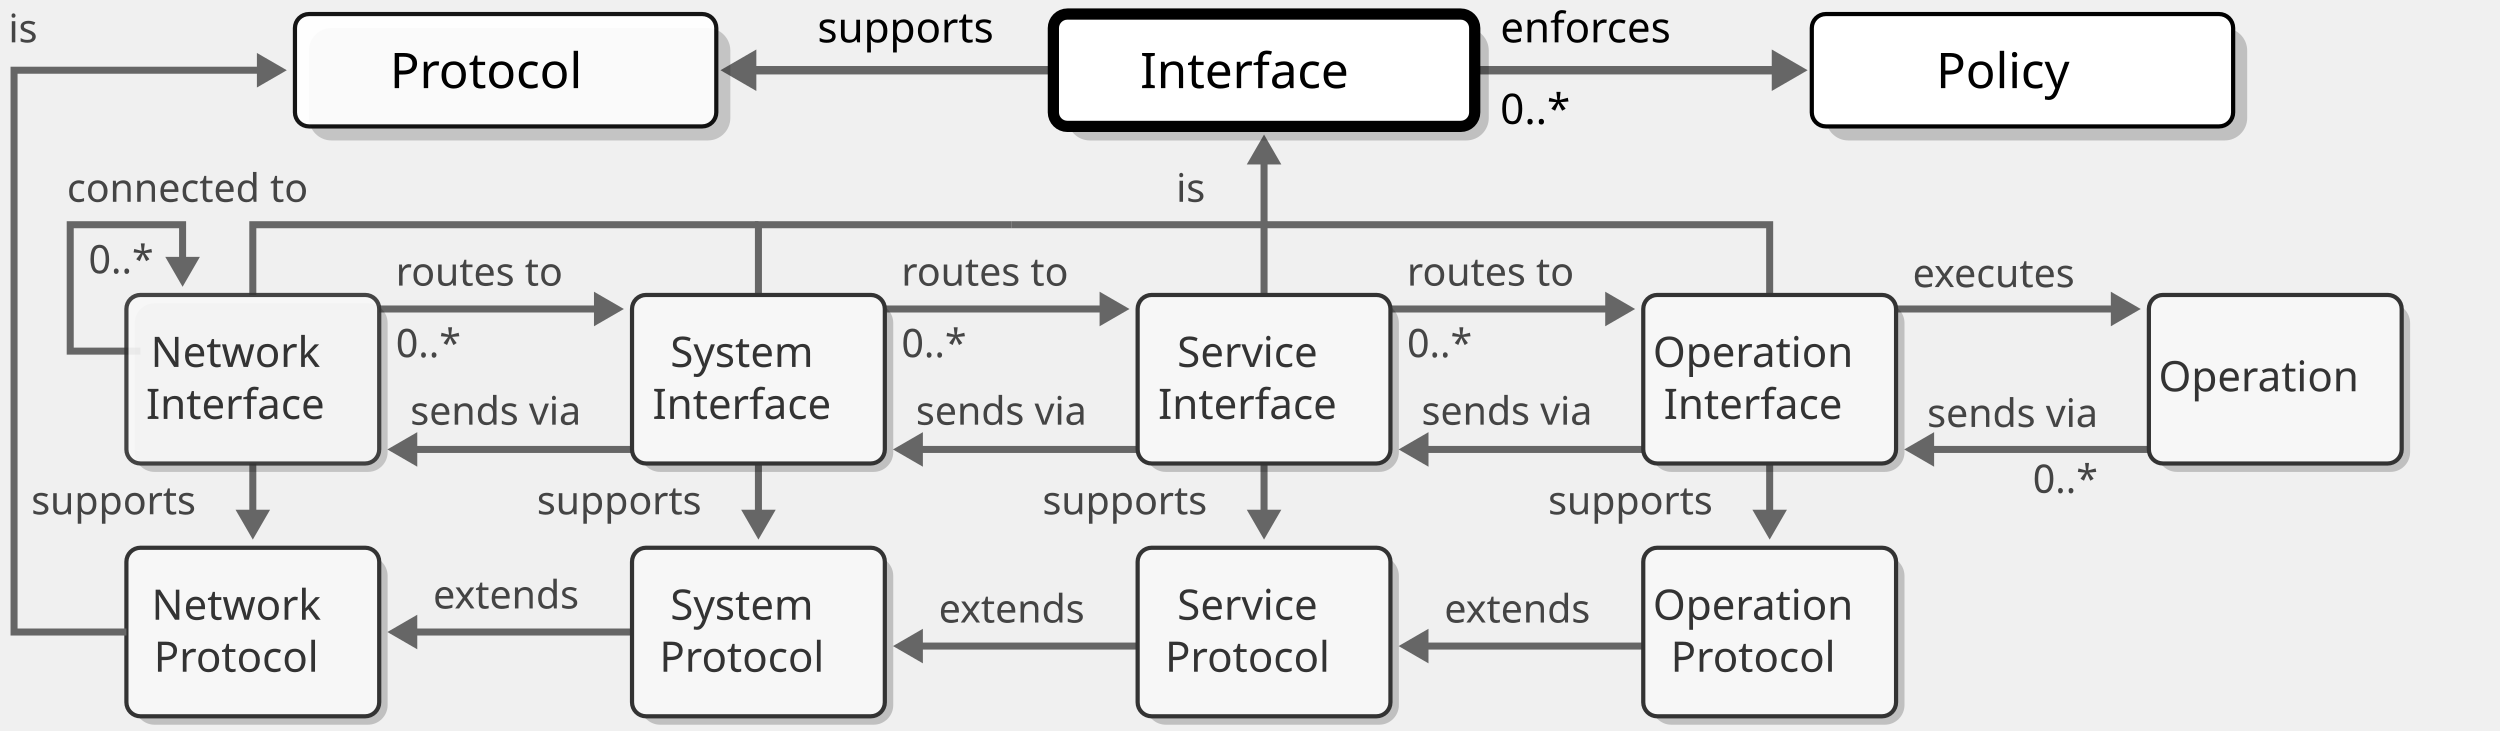
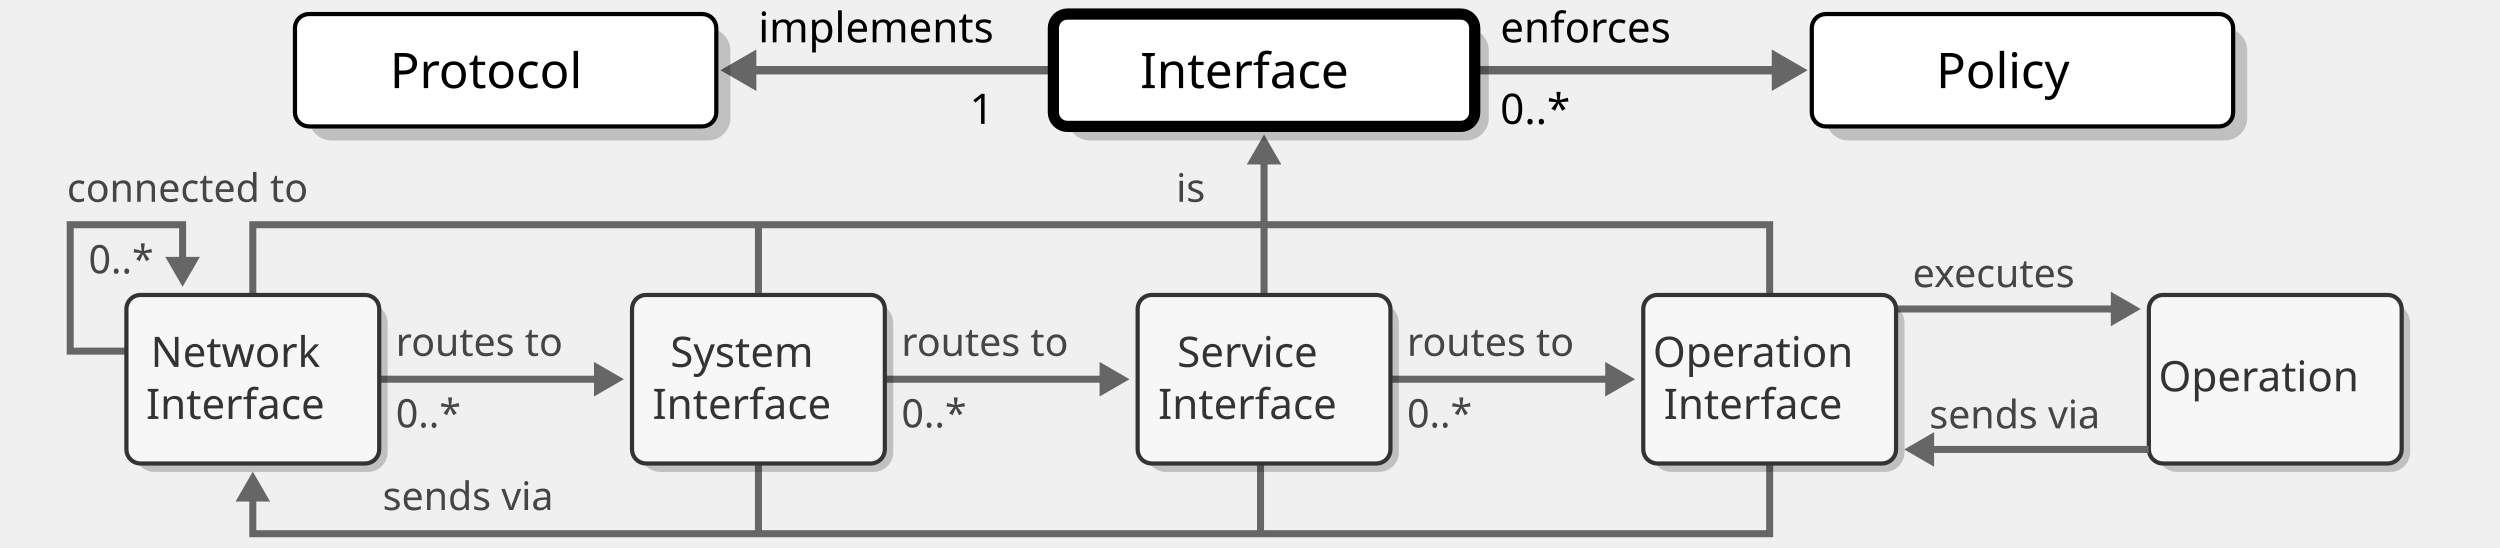
- <svg xmlns="http://www.w3.org/2000/svg" width="178mm" height="52mm" version="1.1" viewBox="0 0 178 52" id="svg162">
+ <svg xmlns="http://www.w3.org/2000/svg" xmlns:xlink="http://www.w3.org/1999/xlink" width="178mm" height="39mm" version="1.1" viewBox="0 0 178 39" id="svg162">
  <defs id="defs5">
    <marker id="a" overflow="visible" orient="auto">
      <path transform="scale(0.4)" d="M 5.77,0 -2.88,5 V -5 Z" fill="context-stroke" fill-rule="evenodd" stroke="context-stroke" stroke-width="1pt" id="path2" />
    </marker>
    <marker id="e" overflow="visible" orient="auto">
      <path transform="scale(0.4)" d="M 5.77,0 -2.88,5 V -5 Z" fill="context-stroke" fill-rule="evenodd" stroke="context-stroke" stroke-width="1pt" id="path824" />
    </marker>
    <marker id="a-2" overflow="visible" orient="auto">
      <path transform="scale(0.4)" d="M 5.77,0 -2.88,5 V -5 Z" fill="context-stroke" fill-rule="evenodd" stroke="context-stroke" stroke-width="1pt" id="path2-3" />
    </marker>
    <marker id="a-3" overflow="visible" orient="auto">
      <path transform="scale(0.4)" d="M 5.77,0 -2.88,5 V -5 Z" fill="context-stroke" fill-rule="evenodd" stroke="context-stroke" stroke-width="1pt" id="path2-2" />
    </marker>
    <marker id="e-0" overflow="visible" orient="auto">
      <path transform="scale(0.4)" d="M 5.77,0 -2.88,5 V -5 Z" fill="context-stroke" fill-rule="evenodd" stroke="context-stroke" stroke-width="1pt" id="path824-9" />
    </marker>
    <marker id="a-7" overflow="visible" orient="auto">
      <path transform="scale(0.4)" d="M 5.77,0 -2.88,5 V -5 Z" fill="context-stroke" fill-rule="evenodd" stroke="context-stroke" stroke-width="1pt" id="path2-5" />
    </marker>
    <marker id="marker25589" overflow="visible" orient="auto">
      <path transform="scale(0.4)" d="M 5.77,0 -2.88,5 V -5 Z" fill="context-stroke" fill-rule="evenodd" stroke="context-stroke" stroke-width="1pt" id="path25587" />
    </marker>
    <marker id="a-0" overflow="visible" orient="auto">
      <path transform="scale(0.4)" d="M 5.77,0 -2.88,5 V -5 Z" fill="context-stroke" fill-rule="evenodd" stroke="context-stroke" stroke-width="1pt" id="path2-8" />
    </marker>
    <marker id="e-0-3" overflow="visible" orient="auto">
      <path transform="scale(0.4)" d="M 5.77,0 -2.88,5 V -5 Z" fill="context-stroke" fill-rule="evenodd" stroke="context-stroke" stroke-width="1pt" id="path824-9-9" />
    </marker>
    <marker id="a-35" overflow="visible" orient="auto">
      <path transform="scale(0.4)" d="M 5.77,0 -2.88,5 V -5 Z" fill="context-stroke" fill-rule="evenodd" stroke="context-stroke" stroke-width="1pt" id="path2-22" />
    </marker>
    <marker id="a-9" overflow="visible" orient="auto">
      <path transform="scale(0.4)" d="M 5.77,0 -2.88,5 V -5 Z" fill="context-stroke" fill-rule="evenodd" stroke="context-stroke" stroke-width="1pt" id="path2-7" />
    </marker>
    <marker id="marker6176" overflow="visible" orient="auto">
      <path transform="scale(0.4)" d="M 5.77,0 -2.88,5 V -5 Z" fill="context-stroke" fill-rule="evenodd" stroke="context-stroke" stroke-width="1pt" id="path6174" />
    </marker>
    <marker id="a-95" overflow="visible" orient="auto">
      <path transform="scale(0.4)" d="M 5.77,0 -2.88,5 V -5 Z" fill="context-stroke" fill-rule="evenodd" stroke="context-stroke" stroke-width="1pt" id="path2-33" />
    </marker>
    <marker id="a-36" overflow="visible" orient="auto">
      <path transform="scale(0.4)" d="M 5.77,0 -2.88,5 V -5 Z" fill="context-stroke" fill-rule="evenodd" stroke="context-stroke" stroke-width="1pt" id="path2-75" />
    </marker>
  </defs>
+   <path d="m 105,5 22,1.3e-6" marker-end="url(#a)" id="use15604" style="fill:none;stroke:#666666;stroke-width:0.6;stroke-miterlimit:4;stroke-dasharray:none" />
+   <path d="M 75,5 53,5" marker-end="url(#a)" id="path12781" style="fill:none;stroke:#666666;stroke-width:0.6;stroke-miterlimit:4;stroke-dasharray:none" />
+   <path d="m 90,21 -10e-7,-10" marker-end="url(#a)" id="path40786" style="fill:none;stroke:#666666;stroke-width:0.5;stroke-miterlimit:4;stroke-dasharray:none" />
+   <path style="fill:none;stroke:#666666;stroke-width:0.5;stroke-linecap:butt;stroke-linejoin:miter;stroke-miterlimit:4;stroke-dasharray:none;stroke-opacity:1" d="M 54,21 V 16" id="path19244" />
+   <path style="fill:none;stroke:#666666;stroke-width:0.5;stroke-linecap:butt;stroke-linejoin:miter;stroke-miterlimit:4;stroke-dasharray:none;stroke-opacity:1" d="M 18,21 V 16 H 90" id="path19359" />
+   <g id="use20561" transform="matrix(-1,0,0,1,157,-1.6e-7)">
+     <path style="fill:none;stroke:#666666;stroke-width:0.5;stroke-linecap:butt;stroke-linejoin:miter;stroke-miterlimit:4;stroke-dasharray:none;stroke-opacity:1" d="m 31,21 v -5 h 36" id="path2762" />
+   </g>
+   <path d="m 126,33 v 5 H 18 v -3" marker-end="url(#a-9)" id="path23427" style="fill:none;stroke:#666666;stroke-width:0.5;stroke-miterlimit:4;stroke-dasharray:none;marker-end:url(#a-9)" />
+   <path style="fill:none;stroke:#666666;stroke-width:0.5;stroke-linecap:butt;stroke-linejoin:miter;stroke-miterlimit:4;stroke-dasharray:none;stroke-opacity:1" d="M 54,38 V 33" id="path23662" />
+   <path style="fill:none;stroke:#666666;stroke-width:0.5;stroke-linecap:butt;stroke-linejoin:miter;stroke-miterlimit:4;stroke-dasharray:none;stroke-opacity:1" d="M 89.75,38 V 33" id="path23748" />
  <path d="m 10,25 h -5 V 16 H 13 v 3" marker-end="url(#a-36)" id="path31579-3" style="fill:none;stroke:#666666;stroke-width:0.5;stroke-miterlimit:4;stroke-dasharray:none;marker-end:url(#a-36)" />
-   <path d="M 153,32 137,32" marker-end="url(#a-9)" id="path38322-3" style="fill:none;stroke:#666666;stroke-width:0.5;stroke-miterlimit:4;stroke-dasharray:none;marker-end:url(#a-9)" />
-   <text x="153.524" y="30.4" style="font-size:2.8px;line-height:1.25;font-family:sans-serif;stroke-width:0.265" xml:space="preserve" id="text38326-9">
-     <tspan x="151.557" y="30.4" stroke-width="0.265" id="tspan38324-0" style="font-size:2.8px;text-align:end;text-anchor:end;fill:#444444;fill-opacity:1">sends via</tspan>
-   </text>
  <path d="M 135,22 151,22" marker-end="url(#a-9)" id="path39140-5" style="fill:none;stroke:#666666;stroke-width:0.5;stroke-miterlimit:4;stroke-dasharray:none;marker-end:url(#a-9)" />
  <text xml:space="preserve" style="font-size:2.8px;line-height:1.25;font-family:sans-serif;stroke-width:0.265" x="136.18" y="20.442" id="text32838-0-3">
    <tspan id="tspan32836-9-2" style="font-size:2.8px;fill:#454545;fill-opacity:1;stroke-width:0.265" x="136.18" y="20.442">executes</tspan>
  </text>
-   <text x="153.524" y="35.087" style="font-size:2.8px;line-height:1.25;font-family:sans-serif;stroke-width:0.265" xml:space="preserve" id="text2628-6">
-     <tspan x="151.557" y="35.087" stroke-width="0.265" id="tspan2626-8" style="font-size:2.8px;text-align:end;text-anchor:end;fill:#444444;fill-opacity:1">0..*</tspan>
+   <path d="m 63,27 16,-3e-6" marker-end="url(#a)" id="path1385" style="fill:none;stroke:#666666;stroke-width:0.5;stroke-miterlimit:4;stroke-dasharray:none" />
+   <text xml:space="preserve" style="font-size:2.8px;line-height:1.25;font-family:sans-serif;stroke-width:0.265" x="64.18" y="30.427" id="text1389">
+     <tspan id="tspan1387" style="font-size:2.8px;fill:#454545;fill-opacity:1;stroke-width:0.265" x="64.18" y="30.427">0..*</tspan>
  </text>
-   <path d="M 81,32 65,32" marker-end="url(#a)" id="path1379" style="fill:none;stroke:#666666;stroke-width:0.5;stroke-miterlimit:4;stroke-dasharray:none" />
-   <text x="81.524" y="30.239" style="font-size:2.8px;line-height:1.25;font-family:sans-serif;stroke-width:0.265" xml:space="preserve" id="text1383">
-     <tspan x="79.557" y="30.239" stroke-width="0.265" id="tspan1381" style="font-size:2.8px;text-align:end;text-anchor:end;fill:#444444;fill-opacity:1">sends via</tspan>
+   <text xml:space="preserve" style="font-size:2.8px;line-height:1.25;font-family:sans-serif;stroke-width:0.265" x="64.18" y="25.335" id="text1393">
+     <tspan id="tspan1391" style="font-size:2.8px;fill:#454545;fill-opacity:1;stroke-width:0.265" x="64.18" y="25.335">routes to</tspan>
  </text>
-   <path d="m 63,22 16,-3e-6" marker-end="url(#a)" id="path1385" style="fill:none;stroke:#666666;stroke-width:0.5;stroke-miterlimit:4;stroke-dasharray:none" />
-   <text xml:space="preserve" style="font-size:2.8px;line-height:1.25;font-family:sans-serif;stroke-width:0.265" x="64.18" y="25.427" id="text1389">
-     <tspan id="tspan1387" style="font-size:2.8px;fill:#454545;fill-opacity:1;stroke-width:0.265" x="64.18" y="25.427">0..*</tspan>
+   <path d="m 27,27 16,-3e-6" marker-end="url(#a)" id="path39140" style="fill:none;stroke:#666666;stroke-width:0.5;stroke-miterlimit:4;stroke-dasharray:none" />
+   <text xml:space="preserve" style="font-size:2.8px;line-height:1.25;font-family:sans-serif;stroke-width:0.265" x="28.18" y="30.427" id="text32838-7">
+     <tspan id="tspan32836-2" style="font-size:2.8px;fill:#454545;fill-opacity:1;stroke-width:0.265" x="28.18" y="30.427">0..*</tspan>
  </text>
-   <text xml:space="preserve" style="font-size:2.8px;line-height:1.25;font-family:sans-serif;stroke-width:0.265" x="64.18" y="20.335" id="text1393">
-     <tspan id="tspan1391" style="font-size:2.8px;fill:#454545;fill-opacity:1;stroke-width:0.265" x="64.18" y="20.335">routes to</tspan>
+   <text xml:space="preserve" style="font-size:2.8px;line-height:1.25;font-family:sans-serif;stroke-width:0.265" x="28.18" y="25.335" id="text32838-0">
+     <tspan id="tspan32836-9" style="font-size:2.8px;fill:#454545;fill-opacity:1;stroke-width:0.265" x="28.18" y="25.335">routes to</tspan>
  </text>
-   <path d="M 117,46 H 100.999" marker-end="url(#a)" id="path1371" style="fill:none;stroke:#666666;stroke-width:0.5;stroke-miterlimit:4;stroke-dasharray:none" />
-   <text x="117.372" y="44.324" style="font-size:2.8px;line-height:1.25;font-family:sans-serif;stroke-width:0.265" xml:space="preserve" id="text1375">
-     <tspan x="115.405" y="44.324" stroke-width="0.265" id="tspan1373" style="font-size:2.8px;text-align:end;text-anchor:end;fill:#444444;fill-opacity:1">extends</tspan>
+   <path d="M 99,27 115,27" marker-end="url(#a)" id="path1403" style="fill:none;stroke:#666666;stroke-width:0.5;stroke-miterlimit:4;stroke-dasharray:none" />
+   <text xml:space="preserve" style="font-size:2.8px;line-height:1.25;font-family:sans-serif;stroke-width:0.265" x="100.179" y="30.427" id="text1407">
+     <tspan id="tspan1405" style="font-size:2.8px;fill:#454545;fill-opacity:1;stroke-width:0.265" x="100.179" y="30.427">0..*</tspan>
  </text>
-   <path d="M 81,46 H 65" marker-end="url(#a)" id="path1363" style="fill:none;stroke:#666666;stroke-width:0.5;stroke-miterlimit:4;stroke-dasharray:none" />
-   <text x="81.373" y="44.324" style="font-size:2.8px;line-height:1.25;font-family:sans-serif;stroke-width:0.265" xml:space="preserve" id="text1367">
-     <tspan x="79.406" y="44.324" stroke-width="0.265" id="tspan1365" style="font-size:2.8px;text-align:end;text-anchor:end;fill:#444444;fill-opacity:1">extends</tspan>
+   <text xml:space="preserve" style="font-size:2.8px;line-height:1.25;font-family:sans-serif;stroke-width:0.265" x="100.179" y="25.335" id="text1411">
+     <tspan id="tspan1409" style="font-size:2.8px;fill:#454545;fill-opacity:1;stroke-width:0.265" x="100.179" y="25.335">routes to</tspan>
  </text>
-   <path d="M 45,45 H 29" marker-end="url(#a)" id="path34350" style="fill:none;stroke:#666666;stroke-width:0.5;stroke-miterlimit:4;stroke-dasharray:none" />
-   <text x="45.372" y="43.324" style="font-size:2.8px;line-height:1.25;font-family:sans-serif;stroke-width:0.265" xml:space="preserve" id="text31583-5">
-     <tspan x="43.405" y="43.324" stroke-width="0.265" id="tspan31581-1" style="font-size:2.8px;text-align:end;text-anchor:end;fill:#444444;fill-opacity:1">extends</tspan>
-   </text>
-   <path d="M 45,32 29,32" marker-end="url(#a)" id="path38322" style="fill:none;stroke:#666666;stroke-width:0.5;stroke-miterlimit:4;stroke-dasharray:none" />
-   <text x="45.524" y="30.239" style="font-size:2.8px;line-height:1.25;font-family:sans-serif;stroke-width:0.265" xml:space="preserve" id="text38326">
-     <tspan x="43.557" y="30.239" stroke-width="0.265" id="tspan38324" style="font-size:2.8px;text-align:end;text-anchor:end;fill:#444444;fill-opacity:1">sends via</tspan>
-   </text>
-   <path d="m 27,22 16,-3e-6" marker-end="url(#a)" id="path39140" style="fill:none;stroke:#666666;stroke-width:0.5;stroke-miterlimit:4;stroke-dasharray:none" />
-   <text xml:space="preserve" style="font-size:2.8px;line-height:1.25;font-family:sans-serif;stroke-width:0.265" x="28.18" y="25.427" id="text32838-7">
-     <tspan id="tspan32836-2" style="font-size:2.8px;fill:#454545;fill-opacity:1;stroke-width:0.265" x="28.18" y="25.427">0..*</tspan>
-   </text>
-   <text xml:space="preserve" style="font-size:2.8px;line-height:1.25;font-family:sans-serif;stroke-width:0.265" x="28.18" y="20.335" id="text32838-0">
-     <tspan id="tspan32836-9" style="font-size:2.8px;fill:#454545;fill-opacity:1;stroke-width:0.265" x="28.18" y="20.335">routes to</tspan>
-   </text>
-   <path d="m 117,32 -16,3e-6" marker-end="url(#a)" id="path1397" style="fill:none;stroke:#666666;stroke-width:0.5;stroke-miterlimit:4;stroke-dasharray:none" />
-   <text x="117.524" y="30.239" style="font-size:2.8px;line-height:1.25;font-family:sans-serif;stroke-width:0.265" xml:space="preserve" id="text1401">
-     <tspan x="115.557" y="30.239" stroke-width="0.265" id="tspan1399" style="font-size:2.8px;text-align:end;text-anchor:end;fill:#444444;fill-opacity:1">sends via</tspan>
-   </text>
-   <path d="M 99,22 115,22" marker-end="url(#a)" id="path1403" style="fill:none;stroke:#666666;stroke-width:0.5;stroke-miterlimit:4;stroke-dasharray:none" />
-   <text xml:space="preserve" style="font-size:2.8px;line-height:1.25;font-family:sans-serif;stroke-width:0.265" x="100.179" y="25.427" id="text1407">
-     <tspan id="tspan1405" style="font-size:2.8px;fill:#454545;fill-opacity:1;stroke-width:0.265" x="100.179" y="25.427">0..*</tspan>
-   </text>
-   <text xml:space="preserve" style="font-size:2.8px;line-height:1.25;font-family:sans-serif;stroke-width:0.265" x="100.179" y="20.335" id="text1411">
-     <tspan id="tspan1409" style="font-size:2.8px;fill:#454545;fill-opacity:1;stroke-width:0.265" x="100.179" y="20.335">routes to</tspan>
-   </text>
-   <path d="m 18,33 v 4" marker-end="url(#a)" id="path31579" style="fill:none;stroke:#666666;stroke-width:0.5;stroke-miterlimit:4;stroke-dasharray:none" />
-   <text x="18.096" y="36.618" style="font-size:2.8px;line-height:1.25;font-family:sans-serif;stroke-width:0.265" xml:space="preserve" id="text31583">
-     <tspan x="16.129" y="36.618" stroke-width="0.265" id="tspan31581" style="font-size:2.8px;text-align:end;text-anchor:end;fill:#444444;fill-opacity:1">supports</tspan>
-   </text>
-   <path d="m 54,33 v 4" marker-end="url(#a)" id="path1766" style="fill:none;stroke:#666666;stroke-width:0.5;stroke-miterlimit:4;stroke-dasharray:none" />
-   <text x="54.096" y="36.618" style="font-size:2.8px;line-height:1.25;font-family:sans-serif;stroke-width:0.265" xml:space="preserve" id="text1770">
-     <tspan x="52.129" y="36.618" stroke-width="0.265" id="tspan1768" style="font-size:2.8px;text-align:end;text-anchor:end;fill:#444444;fill-opacity:1">supports</tspan>
-   </text>
-   <path d="m 90,33 v 4" marker-end="url(#a)" id="path1758" style="fill:none;stroke:#666666;stroke-width:0.5;stroke-miterlimit:4;stroke-dasharray:none" />
-   <text x="90.096" y="36.618" style="font-size:2.8px;line-height:1.25;font-family:sans-serif;stroke-width:0.265" xml:space="preserve" id="text1762">
-     <tspan x="88.129" y="36.618" stroke-width="0.265" id="tspan1760" style="font-size:2.8px;text-align:end;text-anchor:end;fill:#444444;fill-opacity:1">supports</tspan>
-   </text>
-   <path d="m 126,33 v 4" marker-end="url(#a)" id="path1750" style="fill:none;stroke:#666666;stroke-width:0.5;stroke-miterlimit:4;stroke-dasharray:none" />
-   <text x="126.096" y="36.618" style="font-size:2.8px;line-height:1.25;font-family:sans-serif;stroke-width:0.265" xml:space="preserve" id="text1754">
-     <tspan x="124.129" y="36.618" stroke-width="0.265" id="tspan1752" style="font-size:2.8px;text-align:end;text-anchor:end;fill:#444444;fill-opacity:1">supports</tspan>
-   </text>
-   <path d="m 90,16 v -5" marker-end="url(#a)" id="path40786" style="fill:none;stroke:#666666;stroke-width:0.5;stroke-miterlimit:4;stroke-dasharray:none" />
-   <path style="fill:none;stroke:#666666;stroke-width:0.5;stroke-linecap:butt;stroke-linejoin:miter;stroke-miterlimit:4;stroke-dasharray:none;stroke-opacity:1" d="M 54,21 V 16 H 72" id="path19244" />
-   <path style="fill:none;stroke:#666666;stroke-width:0.5;stroke-linecap:butt;stroke-linejoin:miter;stroke-miterlimit:4;stroke-dasharray:none;stroke-opacity:1" d="M 18,21 V 16 H 54" id="path19359" />
-   <g id="use20561" transform="matrix(-1,0,0,1,157,-1.6e-7)">
-     <path style="fill:none;stroke:#666666;stroke-width:0.5;stroke-linecap:butt;stroke-linejoin:miter;stroke-miterlimit:4;stroke-dasharray:none;stroke-opacity:1" d="M 67,21 V 16 H 85" id="path2760" />
-     <path style="fill:none;stroke:#666666;stroke-width:0.5;stroke-linecap:butt;stroke-linejoin:miter;stroke-miterlimit:4;stroke-dasharray:none;stroke-opacity:1" d="m 31,21 v -5 h 36" id="path2762" />
-   </g>
-   <path d="m 105,5 22,1.3e-6" marker-end="url(#a)" id="use15604" style="fill:none;stroke:#666666;stroke-width:0.6;stroke-miterlimit:4;stroke-dasharray:none" />
+   <use x="0" y="0" xlink:href="#g2626" id="use4530" transform="translate(36)" />
  <text x="89.962" y="14.37" style="font-size:2.8px;line-height:1.25;font-family:sans-serif;stroke-width:0.265" xml:space="preserve" id="text1420">
    <tspan x="87.994" y="14.37" stroke-width="0.265" id="tspan1418" style="font-size:2.8px;text-align:end;text-anchor:end;fill:#444444;fill-opacity:1">is</tspan>
  </text>
-   <path d="M 75,5 53,5" marker-end="url(#a)" id="path12781" style="fill:none;stroke:#666666;stroke-width:0.6;stroke-miterlimit:4;stroke-dasharray:none" />
  <text xml:space="preserve" style="font-size:3px;line-height:1.25;font-family:sans-serif;stroke-width:0.265" x="106.819" y="8.819" id="text12795">
    <tspan id="tspan12793" style="stroke-width:0.265" x="106.819" y="8.819">0..*</tspan>
  </text>
-   <g id="use9235" transform="translate(-70,20)">
-     <rect id="rect2754" x="115.6" y="1.6" width="18" height="12" rx="1.4" fill="none" opacity="0.913" stroke="#000000" stroke-linejoin="round" stroke-width="0.333" style="opacity:1;fill:#000000;fill-opacity:0.2;stroke:none;stroke-width:0.3;stroke-miterlimit:4;stroke-dasharray:none;stroke-opacity:1" />
-     <rect id="rect2756" x="115" y="1" width="18" height="12" rx="1" fill="none" opacity="0.913" stroke="#000000" stroke-linejoin="round" stroke-width="0.333" style="opacity:1;fill:#f7f7f7;fill-opacity:1;stroke:#333333;stroke-width:0.3;stroke-miterlimit:4;stroke-dasharray:none;stroke-opacity:1" />
-   </g>
-   <rect id="rect8967" x="9.6" y="21.6" width="18" height="12" rx="1.4" fill="none" opacity="0.913" stroke="#000000" stroke-linejoin="round" stroke-width="0.333" style="fill:#000000;fill-opacity:0.2;stroke:none;stroke-width:0.3;stroke-miterlimit:4;stroke-dasharray:none;stroke-opacity:1" />
-   <rect id="rect8969" x="9" y="21" width="18" height="12" rx="1" fill="none" opacity="0.913" stroke="#000000" stroke-linejoin="round" stroke-width="0.333" style="fill:#f7f7f7;fill-opacity:1;stroke:#333333;stroke-width:0.3;stroke-miterlimit:4;stroke-dasharray:none;stroke-opacity:1" />
  <rect id="rect32088" x="76" y="2" width="30" height="8" rx="1.6" fill="none" opacity="0.913" stroke="#000000" stroke-linejoin="round" stroke-width="0.333" style="opacity:1;fill:#000000;fill-opacity:0.2;stroke:none;stroke-width:0.8;stroke-miterlimit:4;stroke-dasharray:none" />
  <rect id="rect45004" x="75" y="1" width="30" height="8" rx="1" fill="none" opacity="0.913" stroke="#000000" stroke-linejoin="round" stroke-width="0.333" style="opacity:1;fill:#ffffff;fill-opacity:1;stroke-width:0.8;stroke-miterlimit:4;stroke-dasharray:none" />
-   <rect id="rect12189" x="22" y="2" width="30" height="8" rx="1.6" fill="none" opacity="0.913" stroke="#000000" stroke-linejoin="round" stroke-width="0.333" style="fill:#000000;fill-opacity:0.2;stroke:none;stroke-width:0.8;stroke-miterlimit:4;stroke-dasharray:none" />
-   <rect id="rect12191" x="21" y="1" width="30" height="8" rx="1" fill="none" opacity="0.913" stroke="#000000" stroke-linejoin="round" stroke-width="0.333" style="fill:#ffffff;fill-opacity:1;stroke-width:0.3;stroke-miterlimit:4;stroke-dasharray:none" />
+   <g id="g6534">
+     <rect id="rect12189" x="22" y="2" width="30" height="8" rx="1.6" fill="none" opacity="0.913" stroke="#000000" stroke-linejoin="round" stroke-width="0.333" style="opacity:1;fill:#000000;fill-opacity:0.2;stroke:none;stroke-width:0.8;stroke-miterlimit:4;stroke-dasharray:none" />
+     <rect id="rect12191" x="21" y="1" width="30" height="8" rx="1" fill="none" opacity="0.913" stroke="#000000" stroke-linejoin="round" stroke-width="0.333" style="opacity:1;fill:#ffffff;fill-opacity:1;stroke-width:0.3;stroke-miterlimit:4;stroke-dasharray:none" />
+   </g>
  <text x="89.968" y="6.272" font-size="3.5px" style="line-height:1.25;font-family:sans-serif;stroke-width:0.265" xml:space="preserve" id="text44012">
    <tspan x="89.968" y="6.272" font-size="3.5px" stroke-width="0.265" text-align="center" text-anchor="middle" id="tspan44010">Interface</tspan>
  </text>
+   <use x="0" y="0" xlink:href="#g2626" id="use4790" transform="translate(72)" />
  <text x="53.989" y="26.124" font-size="3.5px" style="font-size:3px;line-height:1.25;font-family:sans-serif;stroke-width:0.265" xml:space="preserve" id="text4891">
    <tspan x="53.989" y="26.124" font-size="3.5px" stroke-width="0.265" text-align="center" text-anchor="middle" id="tspan4889" style="font-size:3px;fill:#333333;fill-opacity:1">System</tspan>
  </text>
+   <g id="g2626">
+     <rect id="rect8967" x="9.6" y="21.6" width="18" height="12" rx="1.4" fill="none" opacity="0.913" stroke="#000000" stroke-linejoin="round" stroke-width="0.333" style="opacity:1;fill:#000000;fill-opacity:0.2;stroke:none;stroke-width:0.3;stroke-miterlimit:4;stroke-dasharray:none;stroke-opacity:1" />
+     <rect id="rect8969" x="9" y="21" width="18" height="12" rx="1" fill="none" opacity="0.913" stroke="#000000" stroke-linejoin="round" stroke-width="0.333" style="opacity:1;fill:#f7f7f7;fill-opacity:1;stroke:#333333;stroke-width:0.3;stroke-miterlimit:4;stroke-dasharray:none;stroke-opacity:1" />
+   </g>
  <text x="17.927" y="26.124" font-size="3.5px" style="font-size:3px;line-height:1.25;font-family:sans-serif;stroke-width:0.265" xml:space="preserve" id="text33582">
    <tspan x="17.927" y="26.124" font-size="3.5px" stroke-width="0.265" text-align="center" text-anchor="middle" id="tspan33580" style="font-size:3px;fill:#333333;fill-opacity:1">Network</tspan>
  </text>
-   <g id="use13531" transform="translate(101)">
-     <rect id="rect2748" x="29" y="2" width="30" height="8" rx="1.6" fill="none" opacity="0.913" stroke="#000000" stroke-linejoin="round" stroke-width="0.333" style="opacity:1;fill:#000000;fill-opacity:0.2;stroke:none;stroke-width:0.8;stroke-miterlimit:4;stroke-dasharray:none" />
-     <rect id="rect2750" x="28" y="1" width="30" height="8" rx="1" fill="none" opacity="0.913" stroke="#000000" stroke-linejoin="round" stroke-width="0.333" style="opacity:1;fill:#ffffff;fill-opacity:1;stroke-width:0.3;stroke-miterlimit:4;stroke-dasharray:none" />
-   </g>
  <text x="35.968" y="6.272" font-size="3.5px" style="line-height:1.25;font-family:sans-serif;stroke-width:0.265" xml:space="preserve" id="text12195">
    <tspan x="35.968" y="6.272" font-size="3.5px" stroke-width="0.265" text-align="center" text-anchor="middle" id="tspan12193">Protocol</tspan>
  </text>
+   <use x="0" y="0" xlink:href="#g6534" id="use6704" transform="translate(108)" />
  <text x="143.968" y="6.272" font-size="3.5px" style="line-height:1.25;font-family:sans-serif;stroke-width:0.265" xml:space="preserve" id="text13535">
    <tspan x="143.968" y="6.272" font-size="3.5px" stroke-width="0.265" text-align="center" text-anchor="middle" id="tspan13533">Policy</tspan>
  </text>
  <text xml:space="preserve" style="font-size:3px;line-height:1.25;font-family:sans-serif;stroke-width:0.265" x="106.819" y="3.014" id="text14483">
    <tspan id="tspan14481" style="stroke-width:0.265" x="106.819" y="3.014">enforces</tspan>
  </text>
  <text xml:space="preserve" style="font-size:3px;line-height:1.25;font-family:sans-serif;stroke-width:0.265" x="73.097" y="3.014" id="text15612">
-     <tspan id="tspan15610" style="text-align:end;text-anchor:end;stroke-width:0.265" x="73.097" y="3.014">supports</tspan>
+     <tspan id="tspan15610" style="text-align:end;text-anchor:end;stroke-width:0.265" x="73.097" y="3.014">implements</tspan>
  </text>
-   <g id="use19036" transform="translate(-34,20)">
-     <rect id="rect2742" x="115.6" y="1.6" width="18" height="12" rx="1.4" fill="none" opacity="0.913" stroke="#000000" stroke-linejoin="round" stroke-width="0.333" style="opacity:1;fill:#000000;fill-opacity:0.2;stroke:none;stroke-width:0.3;stroke-miterlimit:4;stroke-dasharray:none;stroke-opacity:1" />
-     <rect id="rect2744" x="115" y="1" width="18" height="12" rx="1" fill="none" opacity="0.913" stroke="#000000" stroke-linejoin="round" stroke-width="0.333" style="opacity:1;fill:#f7f7f7;fill-opacity:1;stroke:#333333;stroke-width:0.3;stroke-miterlimit:4;stroke-dasharray:none;stroke-opacity:1" />
-   </g>
  <text x="89.989" y="26.124" font-size="3.5px" style="font-size:3px;line-height:1.25;font-family:sans-serif;stroke-width:0.265" xml:space="preserve" id="text19040">
    <tspan x="89.989" y="26.124" font-size="3.5px" stroke-width="0.265" text-align="center" text-anchor="middle" id="tspan19038" style="font-size:3px;fill:#333333;fill-opacity:1">Service</tspan>
  </text>
-   <g id="use19042" transform="translate(2,20)">
-     <rect id="rect2736" x="115.6" y="1.6" width="18" height="12" rx="1.4" fill="none" opacity="0.913" stroke="#000000" stroke-linejoin="round" stroke-width="0.333" style="opacity:1;fill:#000000;fill-opacity:0.2;stroke:none;stroke-width:0.3;stroke-miterlimit:4;stroke-dasharray:none;stroke-opacity:1" />
-     <rect id="rect2738" x="115" y="1" width="18" height="12" rx="1" fill="none" opacity="0.913" stroke="#000000" stroke-linejoin="round" stroke-width="0.333" style="opacity:1;fill:#f7f7f7;fill-opacity:1;stroke:#333333;stroke-width:0.3;stroke-miterlimit:4;stroke-dasharray:none;stroke-opacity:1" />
-   </g>
+   <use x="0" y="0" xlink:href="#g2626" id="use4878" transform="translate(108)" />
  <text x="125.989" y="26.124" font-size="3.5px" style="font-size:3px;line-height:1.25;font-family:sans-serif;stroke-width:0.265" xml:space="preserve" id="text19046">
    <tspan x="125.989" y="26.124" font-size="3.5px" stroke-width="0.265" text-align="center" text-anchor="middle" id="tspan19044" style="font-size:3px;fill:#333333;fill-opacity:1">Operation</tspan>
  </text>
  <text x="17.927" y="29.828" font-size="3.5px" style="font-size:3px;line-height:1.25;font-family:sans-serif;stroke-width:0.265" xml:space="preserve" id="text23595">
    <tspan x="17.927" y="29.828" font-size="3.5px" stroke-width="0.265" text-align="center" text-anchor="middle" id="tspan23593" style="font-size:3px;fill:#333333;fill-opacity:1">Interface</tspan>
  </text>
+   <use x="0" y="0" xlink:href="#g2626" id="use4966" transform="translate(144)" />
  <text x="53.989" y="29.828" font-size="3.5px" style="font-size:3px;line-height:1.25;font-family:sans-serif;stroke-width:0.265" xml:space="preserve" id="text24913">
    <tspan x="53.989" y="29.828" font-size="3.5px" stroke-width="0.265" text-align="center" text-anchor="middle" id="tspan24911" style="font-size:3px;fill:#333333;fill-opacity:1">Interface</tspan>
  </text>
  <text x="89.989" y="29.828" font-size="3.5px" style="font-size:3px;line-height:1.25;font-family:sans-serif;stroke-width:0.265" xml:space="preserve" id="text24917">
    <tspan x="89.989" y="29.828" font-size="3.5px" stroke-width="0.265" text-align="center" text-anchor="middle" id="tspan24915" style="font-size:3px;fill:#333333;fill-opacity:1">Interface</tspan>
  </text>
  <text x="125.989" y="29.828" font-size="3.5px" style="font-size:3px;line-height:1.25;font-family:sans-serif;stroke-width:0.265" xml:space="preserve" id="text24921">
    <tspan x="125.989" y="29.828" font-size="3.5px" stroke-width="0.265" text-align="center" text-anchor="middle" id="tspan24919" style="font-size:3px;fill:#333333;fill-opacity:1">Interface</tspan>
  </text>
-   <g id="use28809" transform="translate(-70.00011,38)">
-     <rect id="rect2730" x="115.6" y="1.6" width="18" height="12" rx="1.4" fill="none" opacity="0.913" stroke="#000000" stroke-linejoin="round" stroke-width="0.333" style="opacity:1;fill:#000000;fill-opacity:0.2;stroke:none;stroke-width:0.3;stroke-miterlimit:4;stroke-dasharray:none;stroke-opacity:1" />
-     <rect id="rect2732" x="115" y="1" width="18" height="12" rx="1" fill="none" opacity="0.913" stroke="#000000" stroke-linejoin="round" stroke-width="0.333" style="opacity:1;fill:#f7f7f7;fill-opacity:1;stroke:#333333;stroke-width:0.3;stroke-miterlimit:4;stroke-dasharray:none;stroke-opacity:1" />
-   </g>
-   <text x="53.989" y="44.124" font-size="3.5px" style="font-size:3px;line-height:1.25;font-family:sans-serif;stroke-width:0.265" xml:space="preserve" id="text28813">
-     <tspan x="53.989" y="44.124" font-size="3.5px" stroke-width="0.265" text-align="center" text-anchor="middle" id="tspan28811" style="font-size:3px;fill:#333333;fill-opacity:1">System</tspan>
-   </text>
-   <g id="use28815" transform="translate(-34.00011,38)">
-     <rect id="rect2724" x="115.6" y="1.6" width="18" height="12" rx="1.4" fill="none" opacity="0.913" stroke="#000000" stroke-linejoin="round" stroke-width="0.333" style="opacity:1;fill:#000000;fill-opacity:0.2;stroke:none;stroke-width:0.3;stroke-miterlimit:4;stroke-dasharray:none;stroke-opacity:1" />
-     <rect id="rect2726" x="115" y="1" width="18" height="12" rx="1" fill="none" opacity="0.913" stroke="#000000" stroke-linejoin="round" stroke-width="0.333" style="opacity:1;fill:#f7f7f7;fill-opacity:1;stroke:#333333;stroke-width:0.3;stroke-miterlimit:4;stroke-dasharray:none;stroke-opacity:1" />
-   </g>
-   <text x="89.989" y="44.124" font-size="3.5px" style="font-size:3px;line-height:1.25;font-family:sans-serif;stroke-width:0.265" xml:space="preserve" id="text28819">
-     <tspan x="89.989" y="44.124" font-size="3.5px" stroke-width="0.265" text-align="center" text-anchor="middle" id="tspan28817" style="font-size:3px;fill:#333333;fill-opacity:1">Service</tspan>
-   </text>
-   <g id="use28821" transform="translate(1.99989,38)">
-     <rect id="rect2718" x="115.6" y="1.6" width="18" height="12" rx="1.4" fill="none" opacity="0.913" stroke="#000000" stroke-linejoin="round" stroke-width="0.333" style="opacity:1;fill:#000000;fill-opacity:0.2;stroke:none;stroke-width:0.3;stroke-miterlimit:4;stroke-dasharray:none;stroke-opacity:1" />
-     <rect id="rect2720" x="115" y="1" width="18" height="12" rx="1" fill="none" opacity="0.913" stroke="#000000" stroke-linejoin="round" stroke-width="0.333" style="opacity:1;fill:#f7f7f7;fill-opacity:1;stroke:#333333;stroke-width:0.3;stroke-miterlimit:4;stroke-dasharray:none;stroke-opacity:1" />
-   </g>
-   <text x="125.989" y="44.124" font-size="3.5px" style="font-size:3px;line-height:1.25;font-family:sans-serif;stroke-width:0.265" xml:space="preserve" id="text28825">
-     <tspan x="125.989" y="44.124" font-size="3.5px" stroke-width="0.265" text-align="center" text-anchor="middle" id="tspan28823" style="font-size:3px;fill:#333333;fill-opacity:1">Operation</tspan>
-   </text>
-   <text x="53.989" y="47.828" font-size="3.5px" style="font-size:3px;line-height:1.25;font-family:sans-serif;stroke-width:0.265" xml:space="preserve" id="text28829">
-     <tspan x="53.989" y="47.828" font-size="3.5px" stroke-width="0.265" text-align="center" text-anchor="middle" id="tspan28827" style="font-size:3px;fill:#333333;fill-opacity:1">Protocol</tspan>
-   </text>
-   <text x="89.989" y="47.828" font-size="3.5px" style="font-size:3px;line-height:1.25;font-family:sans-serif;stroke-width:0.265" xml:space="preserve" id="text28833">
-     <tspan x="89.989" y="47.828" font-size="3.5px" stroke-width="0.265" text-align="center" text-anchor="middle" id="tspan28831" style="font-size:3px;fill:#333333;fill-opacity:1">Protocol</tspan>
-   </text>
-   <text x="125.989" y="47.828" font-size="3.5px" style="font-size:3px;line-height:1.25;font-family:sans-serif;stroke-width:0.265" xml:space="preserve" id="text28837">
-     <tspan x="125.989" y="47.828" font-size="3.5px" stroke-width="0.265" text-align="center" text-anchor="middle" id="tspan28835" style="font-size:3px;fill:#333333;fill-opacity:1">Protocol</tspan>
-   </text>
-   <g id="use28839" transform="translate(-106.0002,38)">
-     <rect id="rect2712" x="115.6" y="1.6" width="18" height="12" rx="1.4" fill="none" opacity="0.913" stroke="#000000" stroke-linejoin="round" stroke-width="0.333" style="opacity:1;fill:#000000;fill-opacity:0.2;stroke:none;stroke-width:0.3;stroke-miterlimit:4;stroke-dasharray:none;stroke-opacity:1" />
-     <rect id="rect2714" x="115" y="1" width="18" height="12" rx="1" fill="none" opacity="0.913" stroke="#000000" stroke-linejoin="round" stroke-width="0.333" style="opacity:1;fill:#f7f7f7;fill-opacity:1;stroke:#333333;stroke-width:0.3;stroke-miterlimit:4;stroke-dasharray:none;stroke-opacity:1" />
-   </g>
-   <text x="17.989" y="44.124" font-size="3.5px" style="font-size:3px;line-height:1.25;font-family:sans-serif;stroke-width:0.265" xml:space="preserve" id="text28843">
-     <tspan x="17.989" y="44.124" font-size="3.5px" stroke-width="0.265" text-align="center" text-anchor="middle" id="tspan28841" style="font-size:3px;fill:#333333;fill-opacity:1">Network</tspan>
-   </text>
-   <text x="17.989" y="47.828" font-size="3.5px" style="font-size:3px;line-height:1.25;font-family:sans-serif;stroke-width:0.265" xml:space="preserve" id="text28847">
-     <tspan x="17.989" y="47.828" font-size="3.5px" stroke-width="0.265" text-align="center" text-anchor="middle" id="tspan28845" style="font-size:3px;fill:#333333;fill-opacity:1">Protocol</tspan>
-   </text>
-   <path d="M 9,45 H 1 V 5 H 19" marker-end="url(#a)" id="path34093" style="fill:none;stroke:#666666;stroke-width:0.5;stroke-miterlimit:4;stroke-dasharray:none" />
-   <text xml:space="preserve" style="font-size:2.8px;line-height:1.25;font-family:sans-serif;stroke-width:0.265" x="0.605" y="3.014" id="text32838-0-2">
-     <tspan id="tspan32836-9-3" style="font-size:2.8px;fill:#454545;fill-opacity:1;stroke-width:0.265" x="0.605" y="3.014">is</tspan>
-   </text>
-   <g id="use8406" transform="translate(38,20)">
-     <rect id="rect2706" x="115.6" y="1.6" width="18" height="12" rx="1.4" fill="none" opacity="0.913" stroke="#000000" stroke-linejoin="round" stroke-width="0.333" style="opacity:1;fill:#000000;fill-opacity:0.2;stroke:none;stroke-width:0.3;stroke-miterlimit:4;stroke-dasharray:none;stroke-opacity:1" />
-     <rect id="rect2708" x="115" y="1" width="18" height="12" rx="1" fill="none" opacity="0.913" stroke="#000000" stroke-linejoin="round" stroke-width="0.333" style="opacity:1;fill:#f7f7f7;fill-opacity:1;stroke:#333333;stroke-width:0.3;stroke-miterlimit:4;stroke-dasharray:none;stroke-opacity:1" />
-   </g>
  <text x="161.989" y="27.861" font-size="3.5px" style="font-size:3px;line-height:1.25;font-family:sans-serif;stroke-width:0.265" xml:space="preserve" id="text8410">
    <tspan x="161.989" y="27.861" font-size="3.5px" stroke-width="0.265" text-align="center" text-anchor="middle" id="tspan8408" style="font-size:3px;fill:#333333;fill-opacity:1">Operation</tspan>
  </text>
  <text xml:space="preserve" style="font-size:2.8px;line-height:1.25;font-family:sans-serif;stroke-width:0.265" x="4.767" y="14.37" id="text32838-0-5">
    <tspan id="tspan32836-9-6" style="font-size:2.8px;fill:#454545;fill-opacity:1;stroke-width:0.265" x="4.767" y="14.37">connected to</tspan>
  </text>
  <text xml:space="preserve" style="font-size:2.8px;line-height:1.25;font-family:sans-serif;stroke-width:0.265" x="6.299" y="19.457" id="text3809">
    <tspan id="tspan3807" style="font-size:2.8px;fill:#454545;fill-opacity:1;stroke-width:0.265" x="6.299" y="19.457">0..*</tspan>
  </text>
+   <text xml:space="preserve" style="font-size:3px;line-height:1.25;font-family:sans-serif;stroke-width:0.265" x="73.097" y="8.819" id="text23167">
+     <tspan id="tspan23165" style="text-align:end;text-anchor:end;stroke-width:0.265" x="73.097" y="8.819">1</tspan>
+   </text>
+   <path d="M 153,32 H 137" marker-end="url(#a-9)" id="path23253" style="fill:none;stroke:#666666;stroke-width:0.5;stroke-miterlimit:4;stroke-dasharray:none;marker-end:url(#a-9)" />
+   <text xml:space="preserve" style="font-size:2.8px;line-height:1.25;font-family:sans-serif;text-align:end;text-anchor:end;stroke-width:0.265" x="151.708" y="30.497" id="text23341">
+     <tspan id="tspan23339" style="font-size:2.8px;text-align:end;text-anchor:end;fill:#454545;fill-opacity:1;stroke-width:0.265" x="151.708" y="30.497">sends via</tspan>
+   </text>
+   <path style="opacity:1;fill:#060227;stroke-width:0.661;stroke-linecap:round;stroke-linejoin:round;stroke-dashoffset:3.005" d="m 90,33 v 6" id="path23576" />
+   <text xml:space="preserve" style="font-size:2.8px;line-height:1.25;font-family:sans-serif;text-align:end;text-anchor:end;stroke-width:0.265" x="41.588" y="36.313" id="text24088">
+     <tspan id="tspan24086" style="font-size:2.8px;text-align:end;text-anchor:end;fill:#454545;fill-opacity:1;stroke-width:0.265" x="41.588" y="36.313">sends via</tspan>
+   </text>
</svg>
